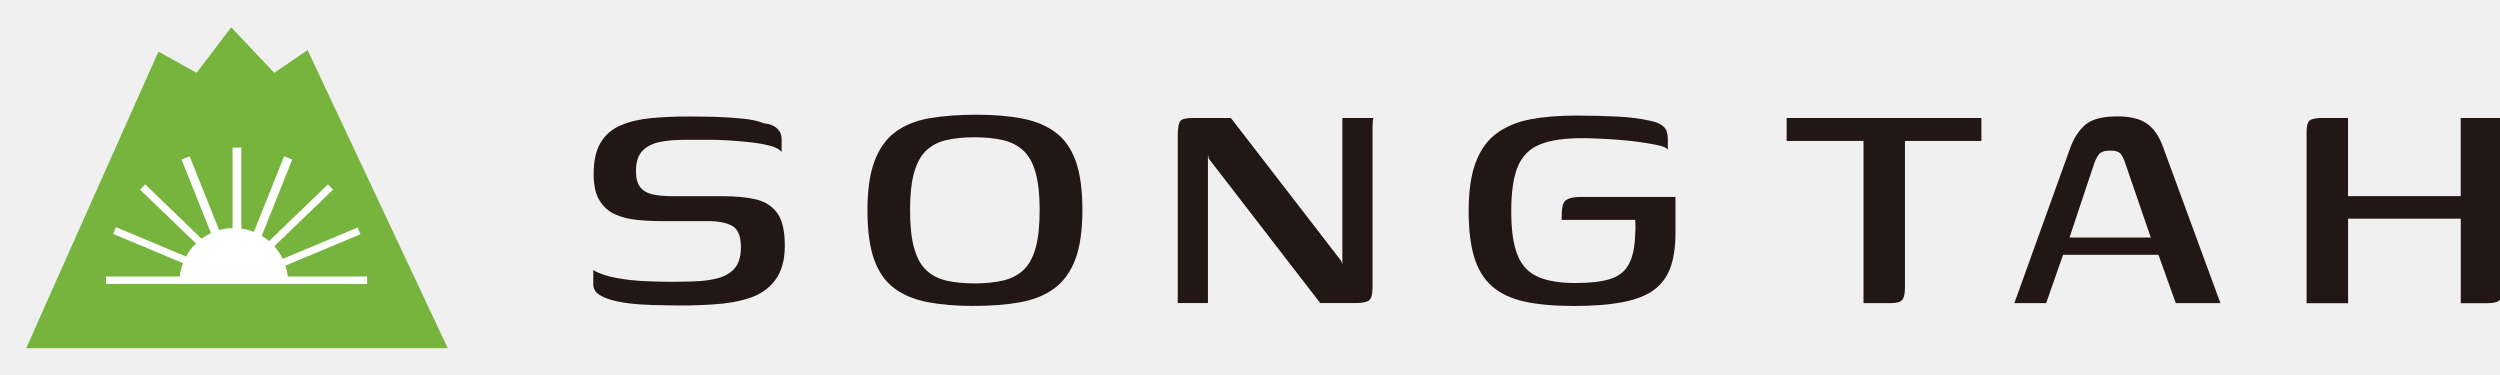
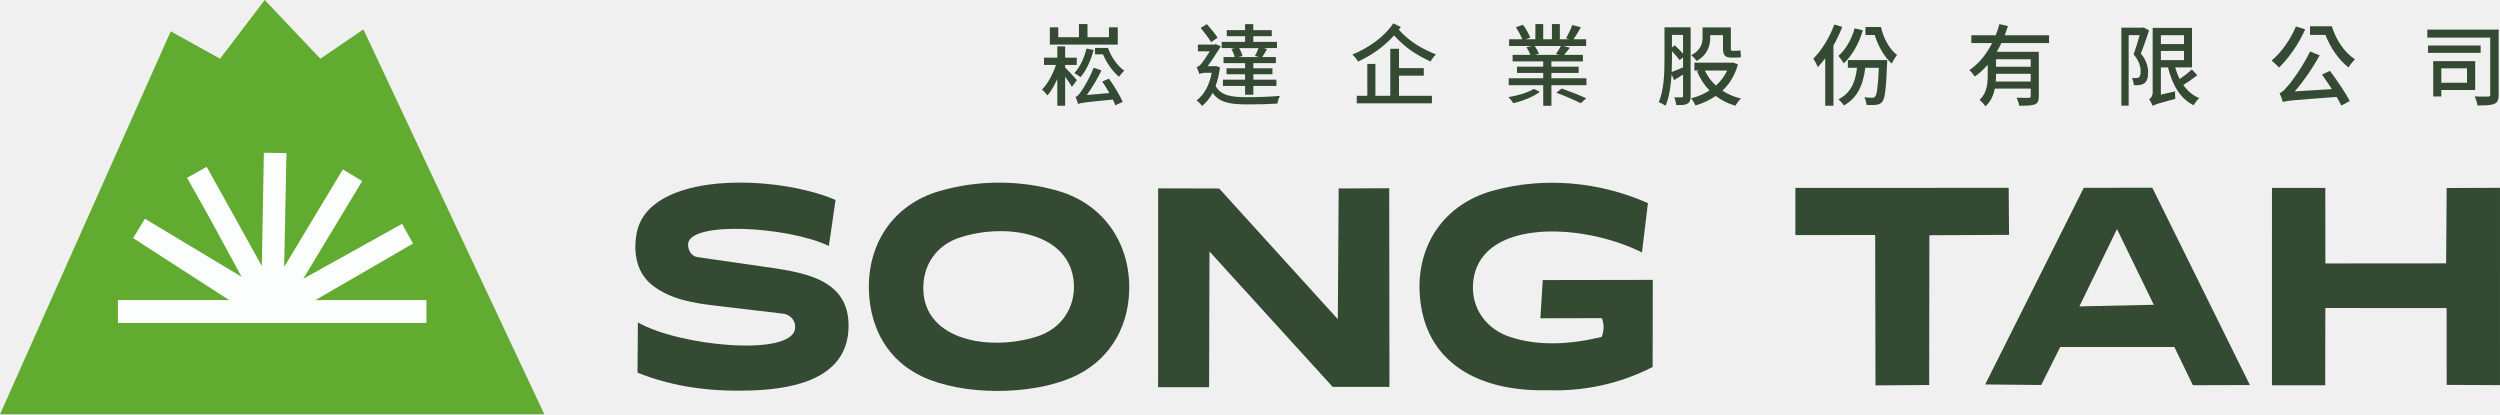
- <svg xmlns="http://www.w3.org/2000/svg" viewBox="158 232 520 78">
+ <svg xmlns="http://www.w3.org/2000/svg" id="_圖層_2" data-name="圖層 2" viewBox="0 0 2638.14 437.21">
  <defs>
    <style>
-       .cls-2 { fill: #221714; }
-       .cls-3 { fill: #77b43e; }
-       .cls-1 { fill: #fff; }
+       .cls-1 {
+         fill: #62ab31;
+       }
+ 
+       .cls-2 {
+         fill: #344a33;
+       }
+ 
+       .cls-3 {
+         fill: #fcfdfd;
+       }
    </style>
  </defs>
-   <g>
-     <path class="cls-2" d="M281.42,288.19c1.23.73,2.83,1.27,4.81,1.63,1.98.36,4.03.59,6.15.67,2.12.08,3.96.13,5.52.13.61,0,1.33-.01,2.13-.04.81-.03,1.52-.04,2.13-.04,2.01-.06,3.77-.29,5.27-.71,1.51-.42,2.66-1.13,3.47-2.13.81-1,1.21-2.43,1.21-4.27,0-2.29-.6-3.77-1.8-4.44-1.2-.67-2.94-1-5.23-1h-9.54c-1.67,0-3.35-.08-5.02-.25-1.67-.17-3.18-.54-4.52-1.13-1.34-.59-2.43-1.53-3.26-2.85-.84-1.31-1.26-3.17-1.26-5.57,0-2.79.5-4.99,1.51-6.61,1-1.62,2.41-2.81,4.23-3.56,1.81-.75,3.91-1.24,6.28-1.46,2.37-.22,4.98-.33,7.83-.33,1.67,0,3.52.03,5.52.08,2.01.06,3.93.18,5.78.38,1.84.2,3.26.52,4.27.96,1.17.11,2.08.46,2.72,1.05.64.59.96,1.33.96,2.22v2.68c-.45-.56-1.27-.99-2.47-1.3-1.2-.31-2.55-.54-4.06-.71s-2.97-.29-4.39-.38c-1.42-.08-2.64-.13-3.64-.13h-5.69c-1.9,0-3.6.15-5.11.46-1.51.31-2.71.92-3.6,1.84-.89.92-1.34,2.33-1.34,4.23,0,1.45.29,2.55.88,3.31.59.75,1.45,1.26,2.59,1.51,1.14.25,2.5.38,4.06.38h10.63c2.51,0,4.73.21,6.65.63,1.93.42,3.43,1.35,4.52,2.8,1.09,1.45,1.63,3.74,1.63,6.86,0,2.96-.64,5.31-1.93,7.07-1.28,1.76-3.04,3.01-5.27,3.77-2.23.75-4.8,1.21-7.7,1.38-1.73.11-3.4.18-5.02.21-1.62.03-3.32.01-5.11-.04-1.62,0-3.29-.06-5.02-.17-1.73-.11-3.34-.32-4.81-.63-1.48-.31-2.68-.74-3.6-1.3-.92-.56-1.38-1.31-1.38-2.26v-2.93Z" />
-     <path class="cls-2" d="M360.53,295.64c-3.63,0-6.82-.27-9.58-.8-2.76-.53-5.08-1.49-6.95-2.89-1.87-1.39-3.26-3.39-4.19-5.99-.92-2.59-1.38-6.01-1.38-10.25s.5-7.67,1.51-10.3c1-2.62,2.47-4.63,4.39-6.03,1.93-1.39,4.3-2.33,7.12-2.81,2.82-.47,6.04-.71,9.67-.71s6.81.27,9.54.8c2.73.53,5.04,1.49,6.91,2.89,1.87,1.39,3.26,3.39,4.19,5.98.92,2.59,1.38,5.99,1.38,10.17s-.5,7.74-1.51,10.34c-1,2.59-2.47,4.59-4.39,5.99-1.93,1.4-4.28,2.34-7.07,2.85-2.79.5-6,.75-9.63.75ZM360.69,290.95c2.23,0,4.2-.2,5.9-.59,1.7-.39,3.12-1.12,4.27-2.18,1.14-1.06,1.99-2.59,2.55-4.6.56-2.01.84-4.63.84-7.87s-.28-5.78-.84-7.79c-.56-2.01-1.41-3.54-2.55-4.6-1.14-1.06-2.57-1.79-4.27-2.18-1.7-.39-3.67-.59-5.9-.59s-4.19.2-5.86.59c-1.67.39-3.07,1.12-4.19,2.18-1.12,1.06-1.95,2.59-2.51,4.6-.56,2.01-.84,4.6-.84,7.79s.28,5.86.84,7.87c.56,2.01,1.39,3.54,2.51,4.6,1.12,1.06,2.51,1.79,4.19,2.18,1.67.39,3.63.59,5.86.59Z" />
-     <path class="cls-2" d="M402.97,295.05v-34.66c0-1.68.17-2.73.5-3.18.33-.45,1.23-.67,2.68-.67h7.87l22.94,29.72.25.67v-30.39h6.53c-.11.06-.18.31-.21.75-.03.45-.04.92-.04,1.42v32.9c0,1.56-.25,2.53-.75,2.89-.5.36-1.48.54-2.93.54h-7.2l-23.19-30.05-.17-.84v30.89h-6.28Z" />
-     <path class="cls-2" d="M485.25,295.64c-4.02,0-7.41-.31-10.17-.92-2.76-.61-4.99-1.66-6.7-3.14-1.7-1.48-2.94-3.49-3.73-6.03-.78-2.54-1.17-5.76-1.17-9.67,0-4.19.5-7.59,1.51-10.21,1.01-2.62,2.48-4.63,4.44-6.03,1.95-1.39,4.3-2.34,7.03-2.85,2.73-.5,5.86-.75,9.37-.75,3.18,0,6.07.07,8.66.21,2.6.14,4.73.41,6.4.8,1.23.22,2.13.54,2.72.96.59.42.95.88,1.09,1.38.14.5.21,1,.21,1.51v2.18c-.39-.39-1.13-.7-2.22-.92-1.09-.22-2.34-.43-3.77-.63s-2.89-.35-4.4-.46c-1.51-.11-2.93-.2-4.27-.25-1.34-.06-2.4-.08-3.18-.08-3.68,0-6.6.43-8.75,1.3-2.15.87-3.68,2.39-4.6,4.56-.92,2.18-1.38,5.27-1.38,9.29s.42,6.86,1.26,9.04c.84,2.18,2.23,3.71,4.19,4.6,1.95.89,4.6,1.34,7.95,1.34,3.01,0,5.41-.28,7.2-.84s3.08-1.6,3.89-3.14c.81-1.53,1.24-3.67,1.3-6.4.05-.61.07-1.16.04-1.63-.03-.47-.04-.85-.04-1.13h-15.32c0-1.23.07-2.19.21-2.89.14-.7.52-1.19,1.13-1.46.61-.28,1.56-.42,2.85-.42h19.5v7.45c0,2.9-.35,5.31-1.05,7.24-.7,1.93-1.84,3.47-3.43,4.65-1.59,1.17-3.77,2.02-6.53,2.55-2.76.53-6.18.8-10.25.8Z" />
-     <path class="cls-2" d="M529.61,256.55h40.52v4.77h-15.9v30.47c0,1.23-.18,2.08-.54,2.55-.36.48-1.19.71-2.47.71h-5.61v-33.74h-15.99v-4.77Z" />
-     <path class="cls-2" d="M576.99,295.05l11.72-32.56c.78-2.01,1.84-3.56,3.18-4.65,1.34-1.09,3.52-1.63,6.53-1.63,2.68,0,4.73.5,6.15,1.51,1.42,1,2.52,2.6,3.31,4.77l11.97,32.56h-9.29l-3.6-10.05h-19.84l-3.52,10.05h-6.61ZM588.46,281.41h16.91l-5.27-15.32c-.22-.72-.52-1.37-.88-1.93-.36-.56-1.13-.84-2.3-.84s-2.04.29-2.43.88c-.39.59-.7,1.21-.92,1.88l-5.11,15.32Z" />
-     <path class="cls-2" d="M637.77,295.05v-35.66c0-1.23.22-2.01.67-2.34.45-.33,1.23-.5,2.34-.5h5.61v16.24h23.44v-16.24h8.62v35.33c0,1.28-.18,2.13-.54,2.55-.36.42-1.21.63-2.55.63h-5.52v-17.58h-23.44v17.58h-8.62Z" />
-   </g>
-   <g>
-     <polygon class="cls-3" points="190.95 242.73 198.89 247.15 206.09 237.68 215.05 247.15 221.98 242.41 251.13 304.43 163.44 304.43 190.95 242.73" />
-     <path class="cls-1" d="M217.85,289.5c-.08-.77-.25-1.53-.48-2.25l15.61-6.53-.59-1.4-15.58,6.53c-.46-.96-1.06-1.84-1.76-2.63l12.23-11.78-1.06-1.09-12.26,11.8c-.47-.41-.98-.78-1.52-1.1l6.34-15.86-1.69-.67-6.28,15.72c-.83-.33-1.7-.56-2.61-.69v-16.85h-1.82v16.74c-.96.02-1.9.16-2.8.42l-6.13-15.34-1.69.67,6.12,15.3c-.69.32-1.35.71-1.96,1.16l-11.72-11.3-1.06,1.1,11.62,11.19c-.82.79-1.52,1.7-2.06,2.72l-14.58-6.11-.59,1.4,14.54,6.09c-.34.87-.56,1.81-.67,2.77h-15.35v1.55h54.31v-1.55h-16.51Z" />
+   <g id="_圖層_1-2" data-name="圖層 1">
+     <g>
+       <g>
+         <g>
+           <path class="cls-2" d="M972.91,397.24c43.18,20.44,114.49,19.98,158.15,1.14,37.49-16.17,58.94-49.84,60.5-90.48,1.89-49.41-25.74-91.97-74.53-106.31-40.49-11.9-85.39-11.74-125.75.06-49.32,14.42-76.41,56.39-74.3,106.34,1.65,39.12,20.08,72.28,55.94,89.26ZM1013.5,250.43c49.74-15.71,116.03-4.23,119.68,48.23,1.74,25.07-12.42,48.04-38.84,56.44-49.62,15.77-117.89,4.33-119.99-48.65-1.02-25.74,13.04-47.78,39.15-56.02Z" />
+           <path class="cls-2" d="M689.11,301.59c19.27,14.64,43.26,18.3,67.1,21.12l69.8,8.25c8.5,1.01,14.01,7.78,12.99,15.86-3.76,29.69-121.63,18.71-165.87-6.6l-.4,53.03c38.94,15.57,78.7,20.2,120.42,18.79,49.65-1.68,101-14.75,102.29-66.44,1.33-53.2-50.24-58.51-93.94-64.83l-65.41-9.45c-6.6-.95-10.11-7.49-10.02-13.32.36-25.36,106.23-18.93,148.59,1.55l7.08-48.54c-62.48-26.9-198.68-31.22-210.1,36.1-3.53,20.8.48,41.58,17.48,54.49Z" />
+           <polygon class="cls-2" points="1276.31 265.38 1406.29 408.24 1466.22 408.28 1465.99 198.62 1412.64 198.9 1411.76 336.86 1286.53 198.92 1222.14 198.76 1222.07 408.61 1275.91 408.6 1276.31 265.38" />
+           <path class="cls-2" d="M1632.68,411.77c39.21,1.37,76.68-6.8,111.27-24.51l.18-91.92-116.14.2-2.48,40.32,64.99-.16c2.22,6.89,2.39,12.55-.25,19.79-31.57,7.73-65.77,10.27-96.56.13-25.39-8.36-40.28-29.6-39.33-54.29,2.71-70.62,113.53-67.43,178.33-34.92l6.29-52.06c-51.36-22.82-110.19-27.98-163.8-13.08-51.46,14.3-80.34,57.53-76.99,109.36,4.74,73.28,63.88,102.83,134.49,101.13Z" />
+           <g>
+             <path class="cls-2" d="M2198.91,198.2l-104.04,207.48,59.13.6,20.08-40.1,120.42-.02,19.54,40.34,60.16-.18-102.95-208.24-72.34.12ZM2194.29,323.32l39.67-81.6,38.86,79.9-78.53,1.7Z" />
+             <polygon class="cls-2" points="2581.29 277.91 2453.89 278.01 2453.78 198.29 2397.5 198.25 2397.48 406.57 2453.68 406.54 2453.83 325.05 2581.79 325.06 2581.86 406.16 2638.12 406.41 2638.14 198.19 2581.85 198.4 2581.29 277.91" />
+             <polygon class="cls-2" points="1978.79 247.99 1979.12 406.69 2035.78 406.27 2035.99 248.25 2120.08 247.85 2119.68 198.19 1894.59 198.26 1894.59 248.06 1978.79 247.99" />
+           </g>
+         </g>
+         <g>
+           <path class="cls-2" d="M1123.99,60.88h12.26v7.61h-12.26v2.79c2.97,2.88,10.59,11.05,12.44,13.28l-5.29,7.06c-1.39-2.6-4.36-6.87-7.15-10.68v30.64h-8.26v-28.23c-3.06,6.87-6.69,13.09-10.4,17.36-1.39-1.95-3.99-4.83-5.85-6.13,5.85-5.66,11.42-15.88,14.86-26.09h-12.63v-7.61h14.02v-11.89h8.26v11.89ZM1147.57,39.24h22.66v-10.4h9.29v18.2h-71.68v-18.2h8.91v10.4h21.82v-13.84h9.01v13.84ZM1140.24,81.4c-1.39-1.11-4.64-3.25-6.5-4.27,5.85-6.22,10.4-15.97,12.81-25.91l7.52,1.49c-2.88,11.14-7.99,21.91-13.83,28.69ZM1184.72,107.49l-7.71,3.62c-.65-1.76-1.58-3.81-2.69-6.04-29.99,2.88-33.98,3.53-36.68,4.64-.37-1.58-1.67-5.39-2.69-7.34,1.76-.37,3.53-2.51,5.66-5.57,2.23-2.88,9.47-14.58,13.46-25.35l8.26,2.88c-4.46,9.1-9.94,18.38-15.51,25.91l23.86-2.04c-2.32-4.18-5.01-8.45-7.52-12.16l7.06-3.06c5.57,7.8,11.79,18.01,14.49,24.51ZM1169.21,50.57c3.25,9.56,10.12,19.03,17.18,24.05-1.67,1.49-4.27,4.46-5.57,6.41-6.69-5.57-13-14.49-16.9-23.68h-8.45v-6.78h13.74Z" />
+           <path class="cls-2" d="M1282.78,46.58l5.57,2.32c-3.44,5.29-9.29,14.67-14.02,20.98h7.89l1.39-.19,3.81,1.58c-1.02,7.34-2.6,13.84-4.64,19.5,5.76,10.4,16.99,11.79,33.8,11.79,9.84,0,24.14-.46,34.17-1.39-1.3,1.86-2.41,5.85-2.88,8.17-9.1.56-20.98.84-31.48.84-18.2,0-29.53-1.86-36.77-12.16-3.06,5.85-6.87,10.4-11.14,13.74-1.21-1.67-4.09-4.74-5.76-5.85,7.71-5.66,13.37-15.51,15.97-29.06h-7.43c-2.23,0-4.83.65-5.57,1.39-.46-1.95-2.14-5.76-2.97-7.34,1.39-.46,2.88-1.21,4.36-2.97,1.86-1.86,6.13-8.26,9.56-13.74h-12.54v-7.15h17.64l1.02-.46ZM1284.91,39.8l-6.87,4.64c-2.32-3.99-7.24-10.4-11.05-15.04l6.59-3.9c4.09,4.55,8.91,10.49,11.33,14.3ZM1331.9,60.23h14.49v6.41h-23.77v5.39h20.15v6.31h-20.15v5.76h24.33v6.59h-24.33v9.29h-8.73v-9.29h-23.4v-6.59h23.4v-5.76h-19.59v-6.31h19.59v-5.39h-22.75v-6.41h11.79c-.56-2.51-1.95-6.04-3.53-8.64l3.62-.84h-13.83v-6.59h24.7v-5.94h-19.31v-6.41h19.31v-6.31h8.64v6.31h19.5v6.41h-19.5v5.94h24.98v6.59h-14.02l3.62.93c-1.86,3.16-3.62,6.22-5.2,8.54ZM1328.46,60.23l-4.18-1.21c1.3-2.23,2.79-5.57,3.71-8.26h-20.43c1.67,2.69,3.16,6.04,3.53,8.36l-4.83,1.11h22.19Z" />
+           <path class="cls-2" d="M1476.11,31.35c11.89,13.28,25.26,20.52,39.28,26.09-2.14,1.86-4.55,4.92-5.66,7.52-13.65-6.31-26.18-13.74-38.63-27.58-10.31,11.61-23.96,21.17-37.98,27.58-1.3-2.32-3.81-5.39-6.04-7.43,16.9-6.78,33.89-18.76,43.18-32.87l7.89,3.81-2.04,2.88ZM1451.41,101.08h15.69v-49.58h9.19v20.43h26.18v7.89h-26.18v21.26h34.73v7.99h-79.3v-7.99h11.14v-33.61h8.54v33.61Z" />
+           <path class="cls-2" d="M1596.92,108.88c-1.11-1.86-3.44-4.83-5.2-6.41,9.47-1.49,20.89-4.83,26.83-8.64l6.41,3.06c-6.59,5.11-18.38,9.84-28.04,11.98ZM1614.75,39.71l-4.92,1.76h10.4v-16.06h8.26v16.06h9.19v-16.06h8.36v16.06h10.12l-3.62-1.11c2.32-3.9,5.11-9.75,6.59-13.93l9.1,2.32c-2.51,4.55-5.39,9.29-7.8,12.72h13.37v7.06h-24.23l7.06,1.86c-2.14,2.88-4.36,5.48-6.13,7.52h19.87v6.87h-33.24v5.57h28.78v6.59h-28.78v5.66h36.96v7.34h-36.96v21.73h-8.64v-21.73h-36.4v-7.34h36.4v-5.66h-27.67v-6.59h27.67v-5.57h-32.31v-6.87h18.85c-.93-2.41-2.6-5.66-4.18-8.08l5.48-1.3h-23.86v-7.06h13.93c-1.39-3.71-4.18-8.82-6.78-12.72l7.52-2.6c3.06,4.09,6.31,9.84,7.61,13.56ZM1619.58,48.53c1.67,2.6,3.53,5.94,4.36,8.26l-4.46,1.11h25.91l-3.44-1.02c1.76-2.41,3.9-5.85,5.2-8.36h-27.58ZM1673.9,103.78l-5.85,5.11c-5.85-2.97-17.27-7.89-25.72-11.05l5.57-4.46c8.26,2.88,19.78,7.43,26,10.4Z" />
+           <path class="cls-2" d="M1780.78,109.35c-2.51,1.49-6.04,1.58-11.79,1.58-.28-2.23-1.21-6.04-2.32-8.17,3.53.09,6.78.09,7.89,0,1.02,0,1.49-.37,1.49-1.58v-22.47l-9.47,5.85-2.6-6.13c-.74,11.61-2.41,24.05-6.41,33.24-1.58-1.3-5.2-3.25-7.15-3.9,5.66-13.09,6.04-31.66,6.04-45.41V28.84h27.58v72.52c0,3.99-.74,6.59-3.25,7.99ZM1764.07,76.01c3.34-1.21,7.52-2.97,11.98-4.92v-10.59l-3.62,2.97c-1.67-2.41-5.01-6.22-8.08-9.47v8.36c0,4.18-.09,8.82-.28,13.65ZM1776.04,56.7v-19.87h-11.7v13.19l2.97-2.23c2.97,2.69,6.31,6.13,8.73,8.91ZM1828.41,65.89l5.57,2.04c-3.25,11.7-9.01,20.8-16.44,27.76,5.66,3.71,12.26,6.5,19.59,8.26-2.04,1.86-4.55,5.29-5.76,7.61-7.89-2.23-14.86-5.76-20.8-10.31-6.41,4.46-13.65,7.71-21.36,10.03-1.02-2.23-3.06-5.76-4.74-7.52,7.06-1.76,13.65-4.55,19.5-8.26-5.48-5.66-9.94-12.54-13.19-20.24l2.79-.84h-5.57v-8.26h38.72l1.67-.28ZM1827.76,53.63h4.55c1.11,0,3.06-.19,4.27-.56.09,2.14.37,5.2.56,7.15-1.11.46-2.97.56-4.74.56h-5.39c-7.34,0-8.82-3.06-8.82-10.77v-12.91h-13.46v2.23c0,8.54-2.6,18.57-14.39,24.98-1.02-1.67-4.09-4.92-5.66-6.04,10.49-5.48,11.98-12.81,11.98-19.22v-10.12h29.81v21.17c0,2.6.09,3.53,1.3,3.53ZM1799.07,74.43c2.79,6.04,6.69,11.42,11.61,15.88,5.01-4.36,9.01-9.66,11.89-15.88h-23.49Z" />
+           <path class="cls-2" d="M1926.1,61.43c-2.51,3.44-5.2,6.59-7.8,9.38-.84-2.04-3.25-6.78-4.83-8.82,8.82-8.82,17.27-22.47,22.19-36.12l8.36,2.51c-2.51,6.59-5.66,13.37-9.29,19.68v63.51h-8.64v-50.14ZM1945.6,66.82c-1.11-1.95-3.9-6.04-5.57-7.89,7.8-6.78,13.84-17.36,17.09-29.06l8.64,2.14c-4.09,13.93-11.24,26.65-20.15,34.82ZM1991.38,67.1c-1.11,26.93-2.32,36.77-5.01,40.11-1.76,2.32-3.62,3.06-6.22,3.34-2.41.37-6.41.37-10.49.19-.19-2.41-1.02-5.85-2.32-8.08,3.71.37,6.87.46,8.45.46,1.39,0,2.23-.19,3.06-1.3,1.67-2.04,2.88-9.84,3.81-30.27h-14.3c-2.41,19.31-8.82,31.85-22.47,39.74-1.11-1.67-4.09-5.01-5.85-6.5,12.35-6.22,17.83-17.09,19.59-33.24h-9.66v-8.17h41.51s0,2.6-.09,3.71ZM2001.87,58c-1.67,2.04-4.36,6.31-5.57,9.1-8.08-7.15-14.39-18.57-18.01-30.18h-9.75v-8.45h16.34c2.69,12.07,9.01,23.58,16.99,29.53Z" />
+           <path class="cls-2" d="M2151.47,54.66v46.89c0,4.64-.93,7.24-4.27,8.64-3.34,1.3-8.54,1.39-16.44,1.39-.28-2.41-1.58-6.13-2.69-8.54,5.48.28,11.14.28,12.72.19,1.58,0,2.14-.46,2.14-1.86v-7.89h-37.88c-1.39,6.96-4.27,13.74-9.94,18.76-1.11-1.86-4.46-5.57-6.22-6.78,7.89-7.24,8.64-17.36,8.64-26.18v-10.96c-3.99,4.64-8.54,8.91-13.56,12.44-1.3-1.95-3.99-5.11-5.76-6.78,10.31-6.96,18.29-17.27,23.96-28.51h-21.91v-8.26h25.72c1.58-3.9,2.88-7.89,3.9-11.79l9.01,2.14c-1.02,3.25-2.14,6.41-3.34,9.66h46.71v8.26h-50.33c-1.49,3.16-3.06,6.22-4.83,9.19h44.38ZM2106.06,86.04h36.86v-8.17h-36.58v1.58c0,2.14-.09,4.36-.28,6.59ZM2142.93,62.55h-36.58v7.89h36.58v-7.89Z" />
+           <path class="cls-2" d="M2262.07,28.94l5.76,3.25c-2.6,7.71-5.76,16.99-8.73,24.23,6.22,7.61,7.71,14.3,7.71,19.96s-1.21,9.47-3.99,11.51c-1.3.93-3.06,1.58-5.01,1.86-1.76.19-3.99.19-6.13.09,0-2.04-.74-5.39-2.04-7.61,1.86.19,3.53.28,4.83.09,1.02,0,1.95-.28,2.69-.74,1.3-.93,1.76-3.34,1.76-6.13,0-4.83-1.39-11.05-7.43-18.11,2.32-6.22,4.64-14.11,6.41-20.24h-11.61v74.38h-7.71V29.21h22.19l1.3-.28ZM2303.94,89.66c4.27,6.13,9.84,10.96,16.81,13.93-2.04,1.67-4.64,5.2-5.94,7.52-14.3-7.24-22.47-21.54-27.02-40.02h-7.52v28.78l14.95-3.44c-.09,2.41.09,6.04.37,7.89-18.76,5.01-22.01,6.13-23.96,7.43-.65-1.95-2.51-5.39-3.81-7.06,1.67-.93,3.81-3.16,3.81-7.24V29.4h41.51v41.69h-17.83c1.3,4.36,2.88,8.54,4.83,12.35,4.46-3.06,9.56-7.06,12.81-10.21l5.76,6.13c-4.55,3.62-10.12,7.52-14.76,10.31ZM2304.69,37.11h-24.42v9.38h24.42v-9.38ZM2280.27,53.73v9.75h24.42v-9.75h-24.42Z" />
+           <path class="cls-2" d="M2404.89,71.28c-1.58-1.95-5.57-5.57-7.8-7.34,10.21-8.45,19.96-22.19,25.72-36.03l9.75,3.06c-6.78,15.32-17.46,30.64-27.67,40.3ZM2479.63,106.56l-8.91,4.83c-1.3-2.6-2.97-5.76-4.92-9.1-46.98,3.44-52.74,3.9-56.73,5.39-.56-1.95-2.32-6.87-3.53-9.47,2.69-.65,5.29-3.44,8.91-7.8,3.9-4.09,15.78-20.52,23.31-36.12l10.12,4.18c-7.71,13.74-16.99,27.3-26.37,37.98l39.18-2.41c-3.44-5.29-7.06-10.77-10.4-15.41l8.45-3.81c7.61,10.12,16.43,23.31,20.89,31.76ZM2460.69,27.73c4.27,14.11,13.28,27.76,24.42,34.82-2.04,1.95-5.2,5.94-6.78,8.64-10.49-7.99-19.22-21.08-24.42-34.36h-16.25v-9.1h23.03Z" />
+           <path class="cls-2" d="M2632.2,109.53c-3.53,1.58-9.38,1.76-17.83,1.76-.28-2.69-1.67-6.96-2.97-9.56,5.94.28,12.26.19,14.11.19,1.76-.09,2.32-.65,2.32-2.32v-59.89h-66.39v-8.45h75.3v68.43c0,5.57-1.02,8.36-4.55,9.84ZM2617.71,55.77h-55.53v-7.71h55.53v7.71ZM2611.96,94.95h-35.75v6.87h-8.54v-37.33h44.29v30.46ZM2576.21,87.34h27.11v-15.23h-27.11v15.23Z" />
+         </g>
+       </g>
+       <g>
+         <polygon class="cls-1" points="180.18 33.06 232.23 61.98 279.35 0 338.05 61.98 383.49 30.98 574.42 437.21 0 437.21 180.18 33.06" />
+         <path class="cls-3" d="M124.44,340.8v-24.18h117.34l-101.26-65.32,12.38-20.48,102.03,61.29-32-58.94c-1.02-1.88-1.84-3.35-2.91-5.26l-22.66-40.27,20.78-11.58,58.14,104.63,2.17-119.52,23.86.44-2.46,120.1,61.93-102.94,20.42,12.3-62.19,103.12,104.27-57.98,11.55,20.8-102.9,59.62h117.05v24.18H124.44Z" />
+       </g>
+     </g>
  </g>
</svg>
